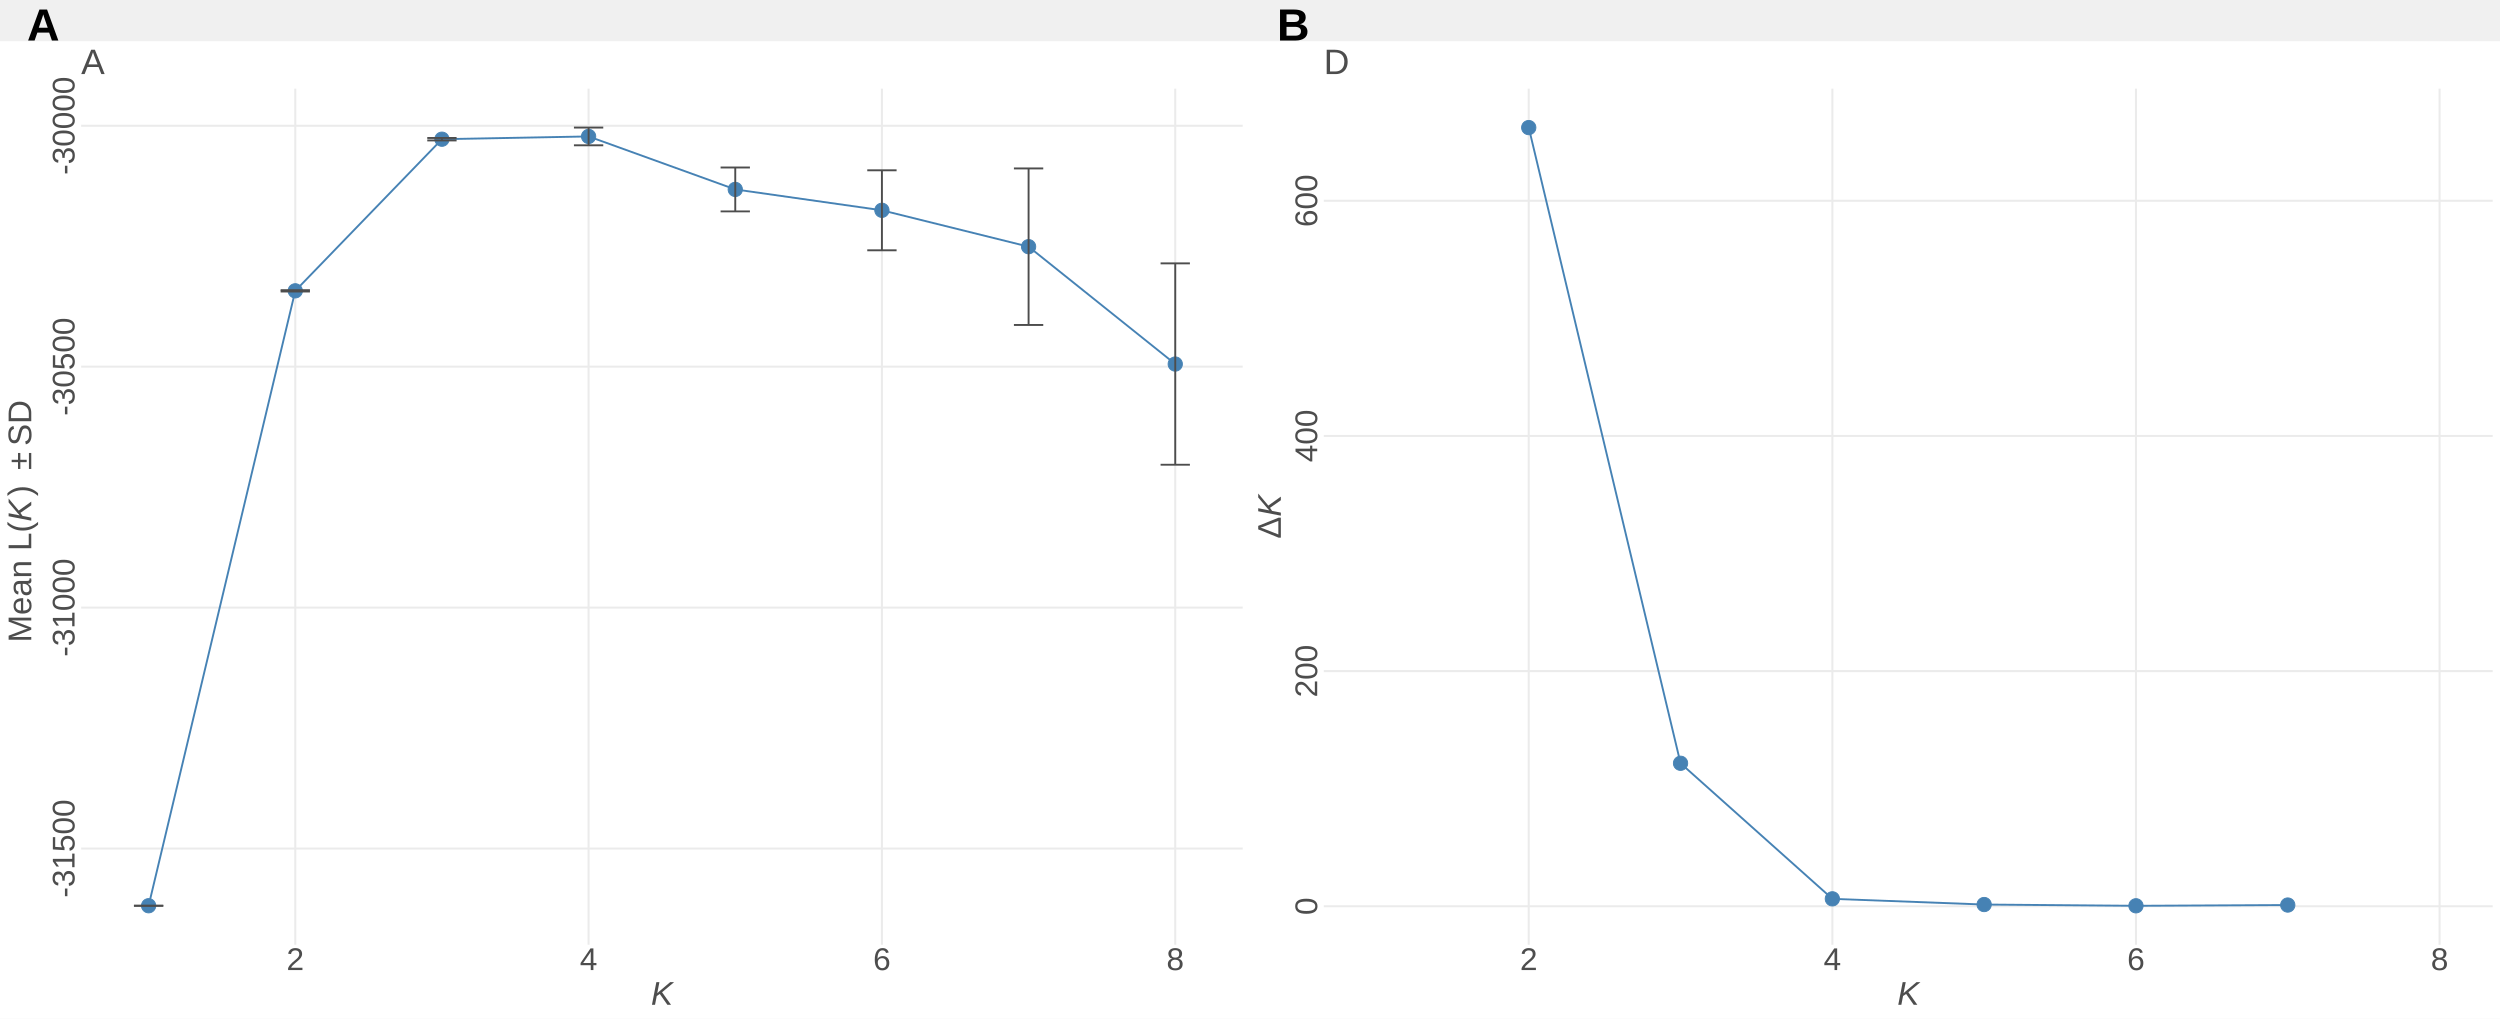
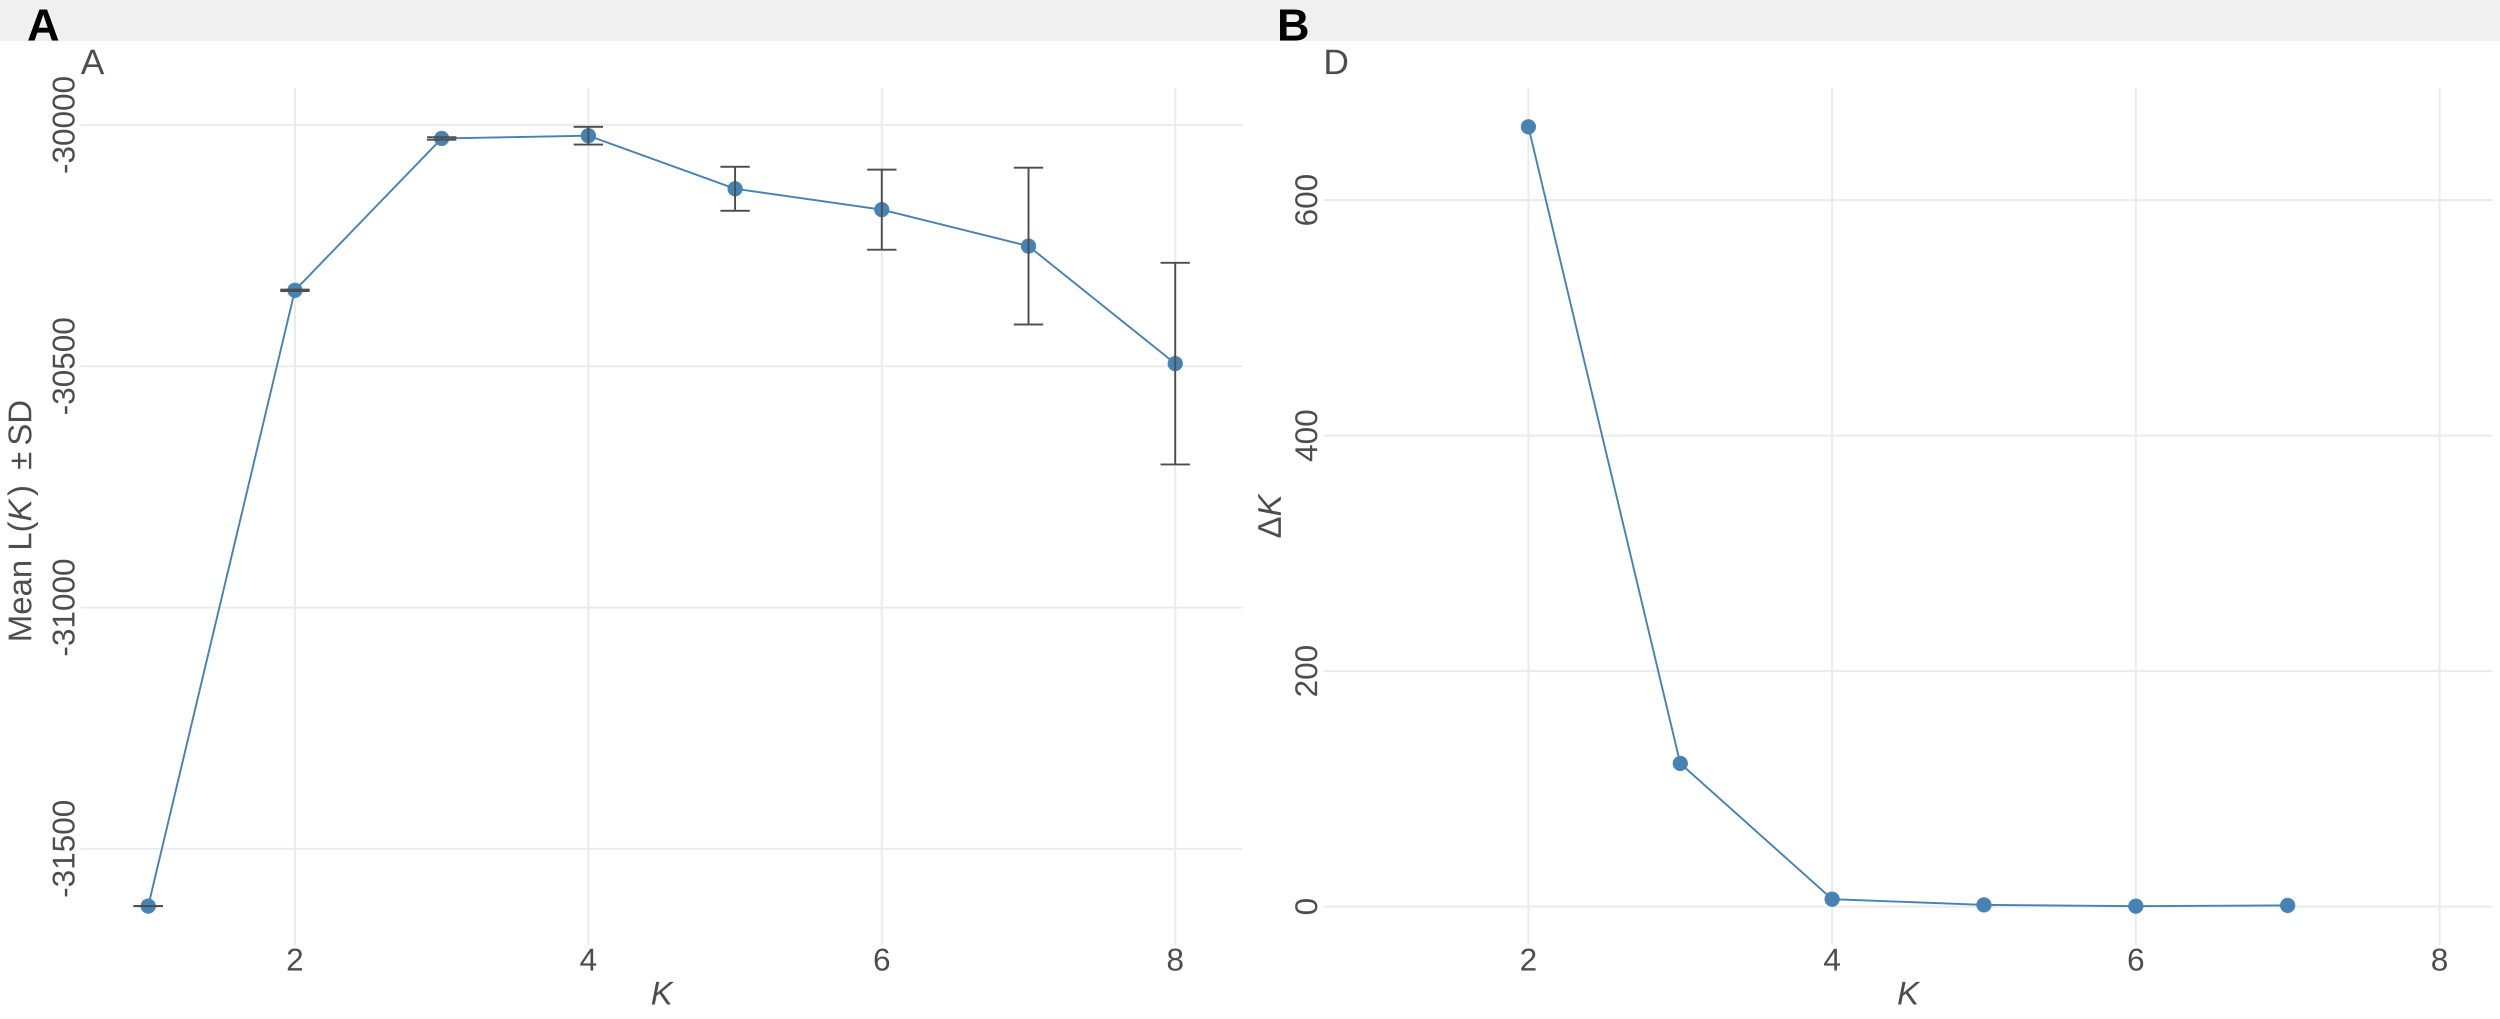
<svg xmlns="http://www.w3.org/2000/svg" width="1944.00pt" height="792.00pt" viewBox="0 0 1944.00 792.00">
  <g class="svglite">
    <defs>
      <style type="text/css">
    .svglite line, .svglite polyline, .svglite polygon, .svglite path, .svglite rect, .svglite circle {
      fill: none;
      stroke: #000000;
      stroke-linecap: round;
      stroke-linejoin: round;
      stroke-miterlimit: 10.00;
    }
    .svglite text {
      white-space: pre;
    }
    .svglite g.glyphgroup path {
      fill: inherit;
      stroke: none;
    }
  </style>
    </defs>
    <rect width="100%" height="100%" style="stroke: none; fill: none;" />
    <defs>
      <clipPath id="cpMC4wMHwxOTQ0LjAwfDAuMDB8NzkyLjAw">
        <rect x="0.00" y="0.00" width="1944.00" height="792.00" />
      </clipPath>
    </defs>
    <g clip-path="url(#cpMC4wMHwxOTQ0LjAwfDAuMDB8NzkyLjAw)">
</g>
    <defs>
      <clipPath id="cpMC4wMHw5NzIuMDB8MzIuMjZ8NzkyLjAw">
-         <rect x="0.00" y="32.26" width="972.00" height="759.74" />
+         <rect x="0" y="32.26" width="972.00" height="759.74" />
      </clipPath>
    </defs>
    <g clip-path="url(#cpMC4wMHw5NzIuMDB8MzIuMjZ8NzkyLjAw)">
-       <rect x="0.00" y="32.26" width="972.00" height="759.74" style="stroke-width: 1.07; stroke: #FFFFFF; fill: #FFFFFF;" />
+       <rect x="0" y="32.26" width="972.00" height="759.74" style="stroke-width: 1.07; stroke: #FFFFFF; fill: #FFFFFF;" />
    </g>
    <g clip-path="url(#cpMC4wMHwxOTQ0LjAwfDAuMDB8NzkyLjAw)">
</g>
    <defs>
-       <clipPath id="cpNjMuMTB8OTY2LjMzfDY4Ljk1fDczNC42MQ==">
-         <rect x="63.10" y="68.95" width="903.23" height="665.66" />
+       <clipPath id="cpNjIuNzh8OTY2LjMzfDY4LjMzfDczNC45Mw==">
+         <rect x="62.78" y="68.33" width="903.55" height="666.60" />
      </clipPath>
    </defs>
-     <g clip-path="url(#cpNjMuMTB8OTY2LjMzfDY4Ljk1fDczNC42MQ==)">
-       <rect x="63.10" y="68.95" width="903.23" height="665.66" style="stroke-width: 1.07; stroke: none; fill: #FFFFFF;" />
-       <polyline points="63.10,659.82 966.33,659.82 " style="stroke-width: 1.60; stroke: #EBEBEB; stroke-linecap: butt;" />
-       <polyline points="63.10,472.47 966.33,472.47 " style="stroke-width: 1.60; stroke: #EBEBEB; stroke-linecap: butt;" />
-       <polyline points="63.10,285.12 966.33,285.12 " style="stroke-width: 1.60; stroke: #EBEBEB; stroke-linecap: butt;" />
-       <polyline points="63.10,97.78 966.33,97.78 " style="stroke-width: 1.60; stroke: #EBEBEB; stroke-linecap: butt;" />
-       <polyline points="229.60,734.61 229.60,68.95 " style="stroke-width: 1.60; stroke: #EBEBEB; stroke-linecap: butt;" />
-       <polyline points="457.69,734.61 457.69,68.95 " style="stroke-width: 1.60; stroke: #EBEBEB; stroke-linecap: butt;" />
-       <polyline points="685.78,734.61 685.78,68.95 " style="stroke-width: 1.60; stroke: #EBEBEB; stroke-linecap: butt;" />
-       <polyline points="913.87,734.61 913.87,68.95 " style="stroke-width: 1.60; stroke: #EBEBEB; stroke-linecap: butt;" />
-       <polyline points="115.56,704.30 229.60,226.15 343.65,108.24 457.69,106.09 571.74,147.30 685.78,163.53 799.83,191.82 913.87,283.08 " style="stroke-width: 1.49; stroke: #4682B4; stroke-linecap: butt;" />
-       <circle cx="115.56" cy="704.30" r="5.57" style="stroke-width: 0.71; stroke: #4682B4; fill: #4682B4;" />
-       <circle cx="229.60" cy="226.15" r="5.57" style="stroke-width: 0.71; stroke: #4682B4; fill: #4682B4;" />
-       <circle cx="343.65" cy="108.24" r="5.57" style="stroke-width: 0.71; stroke: #4682B4; fill: #4682B4;" />
-       <circle cx="457.69" cy="106.09" r="5.57" style="stroke-width: 0.71; stroke: #4682B4; fill: #4682B4;" />
-       <circle cx="571.74" cy="147.30" r="5.57" style="stroke-width: 0.71; stroke: #4682B4; fill: #4682B4;" />
-       <circle cx="685.78" cy="163.53" r="5.57" style="stroke-width: 0.71; stroke: #4682B4; fill: #4682B4;" />
-       <circle cx="799.83" cy="191.82" r="5.57" style="stroke-width: 0.71; stroke: #4682B4; fill: #4682B4;" />
-       <circle cx="913.87" cy="283.08" r="5.57" style="stroke-width: 0.71; stroke: #4682B4; fill: #4682B4;" />
-       <polyline points="104.16,704.24 126.96,704.24 " style="stroke-width: 1.49; stroke: #4D4D4D; stroke-linecap: butt;" />
-       <polyline points="115.56,704.24 115.56,704.35 " style="stroke-width: 1.49; stroke: #4D4D4D; stroke-linecap: butt;" />
-       <polyline points="104.16,704.35 126.96,704.35 " style="stroke-width: 1.49; stroke: #4D4D4D; stroke-linecap: butt;" />
-       <polyline points="218.20,225.61 241.01,225.61 " style="stroke-width: 1.49; stroke: #4D4D4D; stroke-linecap: butt;" />
-       <polyline points="229.60,225.61 229.60,226.69 " style="stroke-width: 1.49; stroke: #4D4D4D; stroke-linecap: butt;" />
-       <polyline points="218.20,226.69 241.01,226.69 " style="stroke-width: 1.49; stroke: #4D4D4D; stroke-linecap: butt;" />
-       <polyline points="332.24,107.29 355.05,107.29 " style="stroke-width: 1.49; stroke: #4D4D4D; stroke-linecap: butt;" />
-       <polyline points="343.65,107.29 343.65,109.19 " style="stroke-width: 1.49; stroke: #4D4D4D; stroke-linecap: butt;" />
-       <polyline points="332.24,109.19 355.05,109.19 " style="stroke-width: 1.49; stroke: #4D4D4D; stroke-linecap: butt;" />
-       <polyline points="446.29,99.21 469.10,99.21 " style="stroke-width: 1.49; stroke: #4D4D4D; stroke-linecap: butt;" />
-       <polyline points="457.69,99.21 457.69,112.97 " style="stroke-width: 1.49; stroke: #4D4D4D; stroke-linecap: butt;" />
-       <polyline points="446.29,112.97 469.10,112.97 " style="stroke-width: 1.49; stroke: #4D4D4D; stroke-linecap: butt;" />
-       <polyline points="560.33,130.23 583.14,130.23 " style="stroke-width: 1.49; stroke: #4D4D4D; stroke-linecap: butt;" />
-       <polyline points="571.74,130.23 571.74,164.38 " style="stroke-width: 1.49; stroke: #4D4D4D; stroke-linecap: butt;" />
-       <polyline points="560.33,164.38 583.14,164.38 " style="stroke-width: 1.49; stroke: #4D4D4D; stroke-linecap: butt;" />
-       <polyline points="674.38,132.42 697.19,132.42 " style="stroke-width: 1.49; stroke: #4D4D4D; stroke-linecap: butt;" />
-       <polyline points="685.78,132.42 685.78,194.64 " style="stroke-width: 1.49; stroke: #4D4D4D; stroke-linecap: butt;" />
-       <polyline points="674.38,194.64 697.19,194.64 " style="stroke-width: 1.49; stroke: #4D4D4D; stroke-linecap: butt;" />
-       <polyline points="788.42,130.96 811.23,130.96 " style="stroke-width: 1.49; stroke: #4D4D4D; stroke-linecap: butt;" />
-       <polyline points="799.83,130.96 799.83,252.69 " style="stroke-width: 1.49; stroke: #4D4D4D; stroke-linecap: butt;" />
-       <polyline points="788.42,252.69 811.23,252.69 " style="stroke-width: 1.49; stroke: #4D4D4D; stroke-linecap: butt;" />
-       <polyline points="902.47,204.78 925.27,204.78 " style="stroke-width: 1.49; stroke: #4D4D4D; stroke-linecap: butt;" />
-       <polyline points="913.87,204.78 913.87,361.38 " style="stroke-width: 1.49; stroke: #4D4D4D; stroke-linecap: butt;" />
-       <polyline points="902.47,361.38 925.27,361.38 " style="stroke-width: 1.49; stroke: #4D4D4D; stroke-linecap: butt;" />
+     <g clip-path="url(#cpNjIuNzh8OTY2LjMzfDY4LjMzfDczNC45Mw==)">
+       <rect x="62.78" y="68.33" width="903.55" height="666.60" style="stroke-width: 1.07; stroke: none; fill: #FFFFFF;" />
+       <polyline points="62.78,660.03 966.33,660.03 " style="stroke-width: 1.60; stroke: #EBEBEB; stroke-linecap: butt;" />
+       <polyline points="62.78,472.42 966.33,472.42 " style="stroke-width: 1.60; stroke: #EBEBEB; stroke-linecap: butt;" />
+       <polyline points="62.78,284.80 966.33,284.80 " style="stroke-width: 1.60; stroke: #EBEBEB; stroke-linecap: butt;" />
+       <polyline points="62.78,97.19 966.33,97.19 " style="stroke-width: 1.60; stroke: #EBEBEB; stroke-linecap: butt;" />
+       <polyline points="229.34,734.93 229.34,68.33 " style="stroke-width: 1.60; stroke: #EBEBEB; stroke-linecap: butt;" />
+       <polyline points="457.51,734.93 457.51,68.33 " style="stroke-width: 1.60; stroke: #EBEBEB; stroke-linecap: butt;" />
+       <polyline points="685.68,734.93 685.68,68.33 " style="stroke-width: 1.60; stroke: #EBEBEB; stroke-linecap: butt;" />
+       <polyline points="913.85,734.93 913.85,68.33 " style="stroke-width: 1.60; stroke: #EBEBEB; stroke-linecap: butt;" />
+       <polyline points="115.26,704.57 229.34,225.75 343.43,107.67 457.51,105.52 571.60,146.79 685.68,163.04 799.77,191.37 913.85,282.76 " style="stroke-width: 1.49; stroke: #4682B4; stroke-linecap: butt;" />
+       <circle cx="115.26" cy="704.57" r="5.57" style="stroke-width: 0.71; stroke: #4682B4; fill: #4682B4;" />
+       <circle cx="229.34" cy="225.75" r="5.57" style="stroke-width: 0.71; stroke: #4682B4; fill: #4682B4;" />
+       <circle cx="343.43" cy="107.67" r="5.57" style="stroke-width: 0.71; stroke: #4682B4; fill: #4682B4;" />
+       <circle cx="457.51" cy="105.52" r="5.57" style="stroke-width: 0.71; stroke: #4682B4; fill: #4682B4;" />
+       <circle cx="571.60" cy="146.79" r="5.57" style="stroke-width: 0.71; stroke: #4682B4; fill: #4682B4;" />
+       <circle cx="685.68" cy="163.04" r="5.57" style="stroke-width: 0.71; stroke: #4682B4; fill: #4682B4;" />
+       <circle cx="799.77" cy="191.37" r="5.57" style="stroke-width: 0.71; stroke: #4682B4; fill: #4682B4;" />
+       <circle cx="913.85" cy="282.76" r="5.57" style="stroke-width: 0.71; stroke: #4682B4; fill: #4682B4;" />
+       <polyline points="103.85,704.52 126.67,704.52 " style="stroke-width: 1.49; stroke: #4D4D4D; stroke-linecap: butt;" />
+       <polyline points="115.26,704.52 115.26,704.63 " style="stroke-width: 1.49; stroke: #4D4D4D; stroke-linecap: butt;" />
+       <polyline points="103.85,704.63 126.67,704.63 " style="stroke-width: 1.49; stroke: #4D4D4D; stroke-linecap: butt;" />
+       <polyline points="217.94,225.20 240.75,225.20 " style="stroke-width: 1.49; stroke: #4D4D4D; stroke-linecap: butt;" />
+       <polyline points="229.34,225.20 229.34,226.29 " style="stroke-width: 1.49; stroke: #4D4D4D; stroke-linecap: butt;" />
+       <polyline points="217.94,226.29 240.75,226.29 " style="stroke-width: 1.49; stroke: #4D4D4D; stroke-linecap: butt;" />
+       <polyline points="332.02,106.72 354.84,106.72 " style="stroke-width: 1.49; stroke: #4D4D4D; stroke-linecap: butt;" />
+       <polyline points="343.43,106.72 343.43,108.63 " style="stroke-width: 1.49; stroke: #4D4D4D; stroke-linecap: butt;" />
+       <polyline points="332.02,108.63 354.84,108.63 " style="stroke-width: 1.49; stroke: #4D4D4D; stroke-linecap: butt;" />
+       <polyline points="446.10,98.63 468.92,98.63 " style="stroke-width: 1.49; stroke: #4D4D4D; stroke-linecap: butt;" />
+       <polyline points="457.51,98.63 457.51,112.40 " style="stroke-width: 1.49; stroke: #4D4D4D; stroke-linecap: butt;" />
+       <polyline points="446.10,112.40 468.92,112.40 " style="stroke-width: 1.49; stroke: #4D4D4D; stroke-linecap: butt;" />
+       <polyline points="560.19,129.69 583.01,129.69 " style="stroke-width: 1.49; stroke: #4D4D4D; stroke-linecap: butt;" />
+       <polyline points="571.60,129.69 571.60,163.89 " style="stroke-width: 1.49; stroke: #4D4D4D; stroke-linecap: butt;" />
+       <polyline points="560.19,163.89 583.01,163.89 " style="stroke-width: 1.49; stroke: #4D4D4D; stroke-linecap: butt;" />
+       <polyline points="674.27,131.89 697.09,131.89 " style="stroke-width: 1.49; stroke: #4D4D4D; stroke-linecap: butt;" />
+       <polyline points="685.68,131.89 685.68,194.19 " style="stroke-width: 1.49; stroke: #4D4D4D; stroke-linecap: butt;" />
+       <polyline points="674.27,194.19 697.09,194.19 " style="stroke-width: 1.49; stroke: #4D4D4D; stroke-linecap: butt;" />
+       <polyline points="788.36,130.42 811.18,130.42 " style="stroke-width: 1.49; stroke: #4D4D4D; stroke-linecap: butt;" />
+       <polyline points="799.77,130.42 799.77,252.33 " style="stroke-width: 1.49; stroke: #4D4D4D; stroke-linecap: butt;" />
+       <polyline points="788.36,252.33 811.18,252.33 " style="stroke-width: 1.49; stroke: #4D4D4D; stroke-linecap: butt;" />
+       <polyline points="902.44,204.35 925.26,204.35 " style="stroke-width: 1.49; stroke: #4D4D4D; stroke-linecap: butt;" />
+       <polyline points="913.85,204.35 913.85,361.17 " style="stroke-width: 1.49; stroke: #4D4D4D; stroke-linecap: butt;" />
+       <polyline points="902.44,361.17 925.26,361.17 " style="stroke-width: 1.49; stroke: #4D4D4D; stroke-linecap: butt;" />
    </g>
    <g clip-path="url(#cpMC4wMHwxOTQ0LjAwfDAuMDB8NzkyLjAw)">
-       <text transform="translate(57.96,659.82) rotate(-90)" text-anchor="middle" style="font-size: 24.50px;fill: #4D4D4D; font-family: &quot;Arial&quot;;" textLength="76.28px" lengthAdjust="spacingAndGlyphs">-31500</text>
-       <text transform="translate(57.96,472.47) rotate(-90)" text-anchor="middle" style="font-size: 24.50px;fill: #4D4D4D; font-family: &quot;Arial&quot;;" textLength="76.28px" lengthAdjust="spacingAndGlyphs">-31000</text>
-       <text transform="translate(57.96,285.12) rotate(-90)" text-anchor="middle" style="font-size: 24.50px;fill: #4D4D4D; font-family: &quot;Arial&quot;;" textLength="76.28px" lengthAdjust="spacingAndGlyphs">-30500</text>
-       <text transform="translate(57.96,97.78) rotate(-90)" text-anchor="middle" style="font-size: 24.50px;fill: #4D4D4D; font-family: &quot;Arial&quot;;" textLength="76.28px" lengthAdjust="spacingAndGlyphs">-30000</text>
-       <text x="229.60" y="754.34" text-anchor="middle" style="font-size: 24.50px;fill: #4D4D4D; font-family: &quot;Arial&quot;;" textLength="13.62px" lengthAdjust="spacingAndGlyphs">2</text>
-       <text x="457.69" y="754.34" text-anchor="middle" style="font-size: 24.50px;fill: #4D4D4D; font-family: &quot;Arial&quot;;" textLength="13.62px" lengthAdjust="spacingAndGlyphs">4</text>
-       <text x="685.78" y="754.34" text-anchor="middle" style="font-size: 24.50px;fill: #4D4D4D; font-family: &quot;Arial&quot;;" textLength="13.62px" lengthAdjust="spacingAndGlyphs">6</text>
-       <text x="913.87" y="754.34" text-anchor="middle" style="font-size: 24.50px;fill: #4D4D4D; font-family: &quot;Arial&quot;;" textLength="13.62px" lengthAdjust="spacingAndGlyphs">8</text>
-       <text x="506.18" y="781.31" style="font-size: 25.60px; font-style: italic;fill: #4D4D4D; font-family: &quot;Arial&quot;;" textLength="17.08px" lengthAdjust="spacingAndGlyphs">K</text>
-       <text transform="translate(24.31,499.54) rotate(-90)" style="font-size: 25.60px;fill: #4D4D4D; font-family: &quot;Arial&quot;;" textLength="93.88px" lengthAdjust="spacingAndGlyphs">Mean L(</text>
-       <text transform="translate(24.31,405.66) rotate(-90)" style="font-size: 25.60px; font-style: italic;fill: #4D4D4D; font-family: &quot;Arial&quot;;" textLength="17.08px" lengthAdjust="spacingAndGlyphs">K</text>
-       <text transform="translate(24.31,385.84) rotate(-90)" style="font-size: 25.60px;fill: #4D4D4D; font-family: &quot;Arial&quot;;" textLength="15.62px" lengthAdjust="spacingAndGlyphs">) </text>
-       <text transform="translate(24.31,365.48) rotate(-90)" style="font-size: 25.60px;fill: #4D4D4D; font-family: &quot;Arial&quot;;" textLength="14.05px" lengthAdjust="spacingAndGlyphs">±</text>
-       <text transform="translate(24.31,346.69) rotate(-90)" style="font-size: 25.60px;fill: #4D4D4D; font-family: &quot;Arial&quot;;" textLength="42.67px" lengthAdjust="spacingAndGlyphs"> SD</text>
-       <text x="63.10" y="57.61" style="font-size: 27.50px;fill: #4D4D4D; font-family: &quot;Arial&quot;;" textLength="18.34px" lengthAdjust="spacingAndGlyphs">A</text>
+       <text transform="translate(57.90,660.03) rotate(-90)" text-anchor="middle" style="font-size: 24.50px;fill: #4D4D4D; font-family: &quot;Arial&quot;;" textLength="76.28px" lengthAdjust="spacingAndGlyphs">-31500</text>
+       <text transform="translate(57.90,472.42) rotate(-90)" text-anchor="middle" style="font-size: 24.50px;fill: #4D4D4D; font-family: &quot;Arial&quot;;" textLength="76.28px" lengthAdjust="spacingAndGlyphs">-31000</text>
+       <text transform="translate(57.90,284.80) rotate(-90)" text-anchor="middle" style="font-size: 24.50px;fill: #4D4D4D; font-family: &quot;Arial&quot;;" textLength="76.28px" lengthAdjust="spacingAndGlyphs">-30500</text>
+       <text transform="translate(57.90,97.19) rotate(-90)" text-anchor="middle" style="font-size: 24.50px;fill: #4D4D4D; font-family: &quot;Arial&quot;;" textLength="76.28px" lengthAdjust="spacingAndGlyphs">-30000</text>
+       <text x="229.34" y="754.66" text-anchor="middle" style="font-size: 24.50px;fill: #4D4D4D; font-family: &quot;Arial&quot;;" textLength="13.62px" lengthAdjust="spacingAndGlyphs">2</text>
+       <text x="457.51" y="754.66" text-anchor="middle" style="font-size: 24.50px;fill: #4D4D4D; font-family: &quot;Arial&quot;;" textLength="13.62px" lengthAdjust="spacingAndGlyphs">4</text>
+       <text x="685.68" y="754.66" text-anchor="middle" style="font-size: 24.50px;fill: #4D4D4D; font-family: &quot;Arial&quot;;" textLength="13.62px" lengthAdjust="spacingAndGlyphs">6</text>
+       <text x="913.85" y="754.66" text-anchor="middle" style="font-size: 24.50px;fill: #4D4D4D; font-family: &quot;Arial&quot;;" textLength="13.62px" lengthAdjust="spacingAndGlyphs">8</text>
+       <text x="506.02" y="781.09" style="font-size: 25.60px; font-style: italic;fill: #4D4D4D; font-family: &quot;Arial&quot;;" textLength="17.08px" lengthAdjust="spacingAndGlyphs">K</text>
+       <text transform="translate(24.31,499.38) rotate(-90)" style="font-size: 25.60px;fill: #4D4D4D; font-family: &quot;Arial&quot;;" textLength="93.88px" lengthAdjust="spacingAndGlyphs">Mean L(</text>
+       <text transform="translate(24.31,405.51) rotate(-90)" style="font-size: 25.60px; font-style: italic;fill: #4D4D4D; font-family: &quot;Arial&quot;;" textLength="17.08px" lengthAdjust="spacingAndGlyphs">K</text>
+       <text transform="translate(24.31,385.69) rotate(-90)" style="font-size: 25.60px;fill: #4D4D4D; font-family: &quot;Arial&quot;;" textLength="15.62px" lengthAdjust="spacingAndGlyphs">) </text>
+       <text transform="translate(24.31,365.33) rotate(-90)" style="font-size: 25.60px;fill: #4D4D4D; font-family: &quot;Arial&quot;;" textLength="14.05px" lengthAdjust="spacingAndGlyphs">±</text>
+       <text transform="translate(24.31,346.54) rotate(-90)" style="font-size: 25.60px;fill: #4D4D4D; font-family: &quot;Arial&quot;;" textLength="42.67px" lengthAdjust="spacingAndGlyphs"> SD</text>
+       <text x="62.78" y="57.61" style="font-size: 27.50px;fill: #4D4D4D; font-family: &quot;Arial&quot;;" textLength="18.34px" lengthAdjust="spacingAndGlyphs">A</text>
      <text x="21.00" y="31.51" style="font-size: 35.00px; font-weight: bold; font-family: &quot;Arial&quot;;" textLength="25.28px" lengthAdjust="spacingAndGlyphs">A</text>
    </g>
    <defs>
      <clipPath id="cpOTcyLjAwfDE5NDQuMDB8MzIuMjZ8NzkyLjAw">
        <rect x="972.00" y="32.26" width="972.00" height="759.74" />
      </clipPath>
    </defs>
    <g clip-path="url(#cpOTcyLjAwfDE5NDQuMDB8MzIuMjZ8NzkyLjAw)">
      <rect x="972.00" y="32.26" width="972.00" height="759.74" style="stroke-width: 1.07; stroke: #FFFFFF; fill: #FFFFFF;" />
    </g>
    <g clip-path="url(#cpMC4wMHwxOTQ0LjAwfDAuMDB8NzkyLjAw)">
</g>
    <defs>
-       <clipPath id="cpMTAyOS4zOXwxOTM4LjMzfDY4Ljk1fDczNC42MQ==">
-         <rect x="1029.39" y="68.95" width="908.94" height="665.66" />
+       <clipPath id="cpMTAyOS4wN3wxOTM4LjMzfDY4LjMzfDczNC45Mw==">
+         <rect x="1029.07" y="68.33" width="909.26" height="666.60" />
      </clipPath>
    </defs>
-     <g clip-path="url(#cpMTAyOS4zOXwxOTM4LjMzfDY4Ljk1fDczNC42MQ==)">
-       <rect x="1029.39" y="68.95" width="908.94" height="665.66" style="stroke-width: 1.07; stroke: none; fill: #FFFFFF;" />
-       <polyline points="1029.39,704.71 1938.33,704.71 " style="stroke-width: 1.60; stroke: #EBEBEB; stroke-linecap: butt;" />
-       <polyline points="1029.39,521.84 1938.33,521.84 " style="stroke-width: 1.60; stroke: #EBEBEB; stroke-linecap: butt;" />
-       <polyline points="1029.39,338.98 1938.33,338.98 " style="stroke-width: 1.60; stroke: #EBEBEB; stroke-linecap: butt;" />
-       <polyline points="1029.39,156.11 1938.33,156.11 " style="stroke-width: 1.60; stroke: #EBEBEB; stroke-linecap: butt;" />
-       <polyline points="1188.75,734.61 1188.75,68.95 " style="stroke-width: 1.60; stroke: #EBEBEB; stroke-linecap: butt;" />
-       <polyline points="1424.84,734.61 1424.84,68.95 " style="stroke-width: 1.60; stroke: #EBEBEB; stroke-linecap: butt;" />
-       <polyline points="1660.93,734.61 1660.93,68.95 " style="stroke-width: 1.60; stroke: #EBEBEB; stroke-linecap: butt;" />
-       <polyline points="1897.02,734.61 1897.02,68.95 " style="stroke-width: 1.60; stroke: #EBEBEB; stroke-linecap: butt;" />
-       <polyline points="1188.75,99.21 1306.79,593.52 1424.84,698.94 1542.88,703.37 1660.93,704.35 1778.97,703.76 " style="stroke-width: 1.49; stroke: #4682B4; stroke-linecap: butt;" />
-       <circle cx="1188.75" cy="99.21" r="5.57" style="stroke-width: 0.71; stroke: #4682B4; fill: #4682B4;" />
-       <circle cx="1306.79" cy="593.52" r="5.57" style="stroke-width: 0.71; stroke: #4682B4; fill: #4682B4;" />
-       <circle cx="1424.84" cy="698.94" r="5.57" style="stroke-width: 0.71; stroke: #4682B4; fill: #4682B4;" />
-       <circle cx="1542.88" cy="703.37" r="5.57" style="stroke-width: 0.71; stroke: #4682B4; fill: #4682B4;" />
-       <circle cx="1660.93" cy="704.35" r="5.57" style="stroke-width: 0.71; stroke: #4682B4; fill: #4682B4;" />
-       <circle cx="1778.97" cy="703.76" r="5.57" style="stroke-width: 0.71; stroke: #4682B4; fill: #4682B4;" />
+     <g clip-path="url(#cpMTAyOS4wN3wxOTM4LjMzfDY4LjMzfDczNC45Mw==)">
+       <rect x="1029.07" y="68.33" width="909.26" height="666.60" style="stroke-width: 1.07; stroke: none; fill: #FFFFFF;" />
+       <polyline points="1029.07,704.98 1938.33,704.98 " style="stroke-width: 1.60; stroke: #EBEBEB; stroke-linecap: butt;" />
+       <polyline points="1029.07,521.86 1938.33,521.86 " style="stroke-width: 1.60; stroke: #EBEBEB; stroke-linecap: butt;" />
+       <polyline points="1029.07,338.73 1938.33,338.73 " style="stroke-width: 1.60; stroke: #EBEBEB; stroke-linecap: butt;" />
+       <polyline points="1029.07,155.61 1938.33,155.61 " style="stroke-width: 1.60; stroke: #EBEBEB; stroke-linecap: butt;" />
+       <polyline points="1188.49,734.93 1188.49,68.33 " style="stroke-width: 1.60; stroke: #EBEBEB; stroke-linecap: butt;" />
+       <polyline points="1424.66,734.93 1424.66,68.33 " style="stroke-width: 1.60; stroke: #EBEBEB; stroke-linecap: butt;" />
+       <polyline points="1660.83,734.93 1660.83,68.33 " style="stroke-width: 1.60; stroke: #EBEBEB; stroke-linecap: butt;" />
+       <polyline points="1897.00,734.93 1897.00,68.33 " style="stroke-width: 1.60; stroke: #EBEBEB; stroke-linecap: butt;" />
+       <polyline points="1188.49,98.63 1306.57,593.64 1424.66,699.21 1542.74,703.64 1660.83,704.63 1778.91,704.04 " style="stroke-width: 1.49; stroke: #4682B4; stroke-linecap: butt;" />
+       <circle cx="1188.49" cy="98.63" r="5.57" style="stroke-width: 0.71; stroke: #4682B4; fill: #4682B4;" />
+       <circle cx="1306.57" cy="593.64" r="5.57" style="stroke-width: 0.71; stroke: #4682B4; fill: #4682B4;" />
+       <circle cx="1424.66" cy="699.21" r="5.57" style="stroke-width: 0.71; stroke: #4682B4; fill: #4682B4;" />
+       <circle cx="1542.74" cy="703.64" r="5.57" style="stroke-width: 0.71; stroke: #4682B4; fill: #4682B4;" />
+       <circle cx="1660.83" cy="704.63" r="5.57" style="stroke-width: 0.71; stroke: #4682B4; fill: #4682B4;" />
+       <circle cx="1778.91" cy="704.04" r="5.57" style="stroke-width: 0.71; stroke: #4682B4; fill: #4682B4;" />
    </g>
    <g clip-path="url(#cpMC4wMHwxOTQ0LjAwfDAuMDB8NzkyLjAw)">
-       <text transform="translate(1024.25,704.71) rotate(-90)" text-anchor="middle" style="font-size: 24.50px;fill: #4D4D4D; font-family: &quot;Arial&quot;;" textLength="13.62px" lengthAdjust="spacingAndGlyphs">0</text>
-       <text transform="translate(1024.25,521.84) rotate(-90)" text-anchor="middle" style="font-size: 24.50px;fill: #4D4D4D; font-family: &quot;Arial&quot;;" textLength="40.88px" lengthAdjust="spacingAndGlyphs">200</text>
-       <text transform="translate(1024.25,338.98) rotate(-90)" text-anchor="middle" style="font-size: 24.50px;fill: #4D4D4D; font-family: &quot;Arial&quot;;" textLength="40.88px" lengthAdjust="spacingAndGlyphs">400</text>
-       <text transform="translate(1024.25,156.11) rotate(-90)" text-anchor="middle" style="font-size: 24.50px;fill: #4D4D4D; font-family: &quot;Arial&quot;;" textLength="40.88px" lengthAdjust="spacingAndGlyphs">600</text>
-       <text x="1188.75" y="754.34" text-anchor="middle" style="font-size: 24.50px;fill: #4D4D4D; font-family: &quot;Arial&quot;;" textLength="13.62px" lengthAdjust="spacingAndGlyphs">2</text>
-       <text x="1424.84" y="754.34" text-anchor="middle" style="font-size: 24.50px;fill: #4D4D4D; font-family: &quot;Arial&quot;;" textLength="13.62px" lengthAdjust="spacingAndGlyphs">4</text>
-       <text x="1660.93" y="754.34" text-anchor="middle" style="font-size: 24.50px;fill: #4D4D4D; font-family: &quot;Arial&quot;;" textLength="13.62px" lengthAdjust="spacingAndGlyphs">6</text>
-       <text x="1897.02" y="754.34" text-anchor="middle" style="font-size: 24.50px;fill: #4D4D4D; font-family: &quot;Arial&quot;;" textLength="13.62px" lengthAdjust="spacingAndGlyphs">8</text>
-       <text x="1475.32" y="781.31" style="font-size: 25.60px; font-style: italic;fill: #4D4D4D; font-family: &quot;Arial&quot;;" textLength="17.08px" lengthAdjust="spacingAndGlyphs">K</text>
-       <text transform="translate(995.99,418.87) rotate(-90)" style="font-size: 25.60px;fill: #4D4D4D; font-family: &quot;Arial&quot;;" textLength="17.09px" lengthAdjust="spacingAndGlyphs">Δ</text>
-       <text transform="translate(995.99,401.77) rotate(-90)" style="font-size: 25.60px; font-style: italic;fill: #4D4D4D; font-family: &quot;Arial&quot;;" textLength="17.08px" lengthAdjust="spacingAndGlyphs">K</text>
-       <text x="1029.39" y="57.61" style="font-size: 27.50px;fill: #4D4D4D; font-family: &quot;Arial&quot;;" textLength="19.86px" lengthAdjust="spacingAndGlyphs">D</text>
+       <text transform="translate(1024.19,704.98) rotate(-90)" text-anchor="middle" style="font-size: 24.50px;fill: #4D4D4D; font-family: &quot;Arial&quot;;" textLength="13.62px" lengthAdjust="spacingAndGlyphs">0</text>
+       <text transform="translate(1024.19,521.86) rotate(-90)" text-anchor="middle" style="font-size: 24.50px;fill: #4D4D4D; font-family: &quot;Arial&quot;;" textLength="40.88px" lengthAdjust="spacingAndGlyphs">200</text>
+       <text transform="translate(1024.19,338.73) rotate(-90)" text-anchor="middle" style="font-size: 24.50px;fill: #4D4D4D; font-family: &quot;Arial&quot;;" textLength="40.88px" lengthAdjust="spacingAndGlyphs">400</text>
+       <text transform="translate(1024.19,155.61) rotate(-90)" text-anchor="middle" style="font-size: 24.50px;fill: #4D4D4D; font-family: &quot;Arial&quot;;" textLength="40.88px" lengthAdjust="spacingAndGlyphs">600</text>
+       <text x="1188.49" y="754.66" text-anchor="middle" style="font-size: 24.50px;fill: #4D4D4D; font-family: &quot;Arial&quot;;" textLength="13.62px" lengthAdjust="spacingAndGlyphs">2</text>
+       <text x="1424.66" y="754.66" text-anchor="middle" style="font-size: 24.50px;fill: #4D4D4D; font-family: &quot;Arial&quot;;" textLength="13.62px" lengthAdjust="spacingAndGlyphs">4</text>
+       <text x="1660.83" y="754.66" text-anchor="middle" style="font-size: 24.50px;fill: #4D4D4D; font-family: &quot;Arial&quot;;" textLength="13.62px" lengthAdjust="spacingAndGlyphs">6</text>
+       <text x="1897.00" y="754.66" text-anchor="middle" style="font-size: 24.50px;fill: #4D4D4D; font-family: &quot;Arial&quot;;" textLength="13.62px" lengthAdjust="spacingAndGlyphs">8</text>
+       <text x="1475.16" y="781.09" style="font-size: 25.60px; font-style: italic;fill: #4D4D4D; font-family: &quot;Arial&quot;;" textLength="17.08px" lengthAdjust="spacingAndGlyphs">K</text>
+       <text transform="translate(995.99,418.71) rotate(-90)" style="font-size: 25.60px;fill: #4D4D4D; font-family: &quot;Arial&quot;;" textLength="17.09px" lengthAdjust="spacingAndGlyphs">Δ</text>
+       <text transform="translate(995.99,401.61) rotate(-90)" style="font-size: 25.60px; font-style: italic;fill: #4D4D4D; font-family: &quot;Arial&quot;;" textLength="17.08px" lengthAdjust="spacingAndGlyphs">K</text>
+       <text x="1029.07" y="57.61" style="font-size: 27.50px;fill: #4D4D4D; font-family: &quot;Arial&quot;;" textLength="19.86px" lengthAdjust="spacingAndGlyphs">D</text>
      <text x="993.00" y="31.51" style="font-size: 35.00px; font-weight: bold; font-family: &quot;Arial&quot;;" textLength="25.28px" lengthAdjust="spacingAndGlyphs">B</text>
    </g>
  </g>
</svg>
